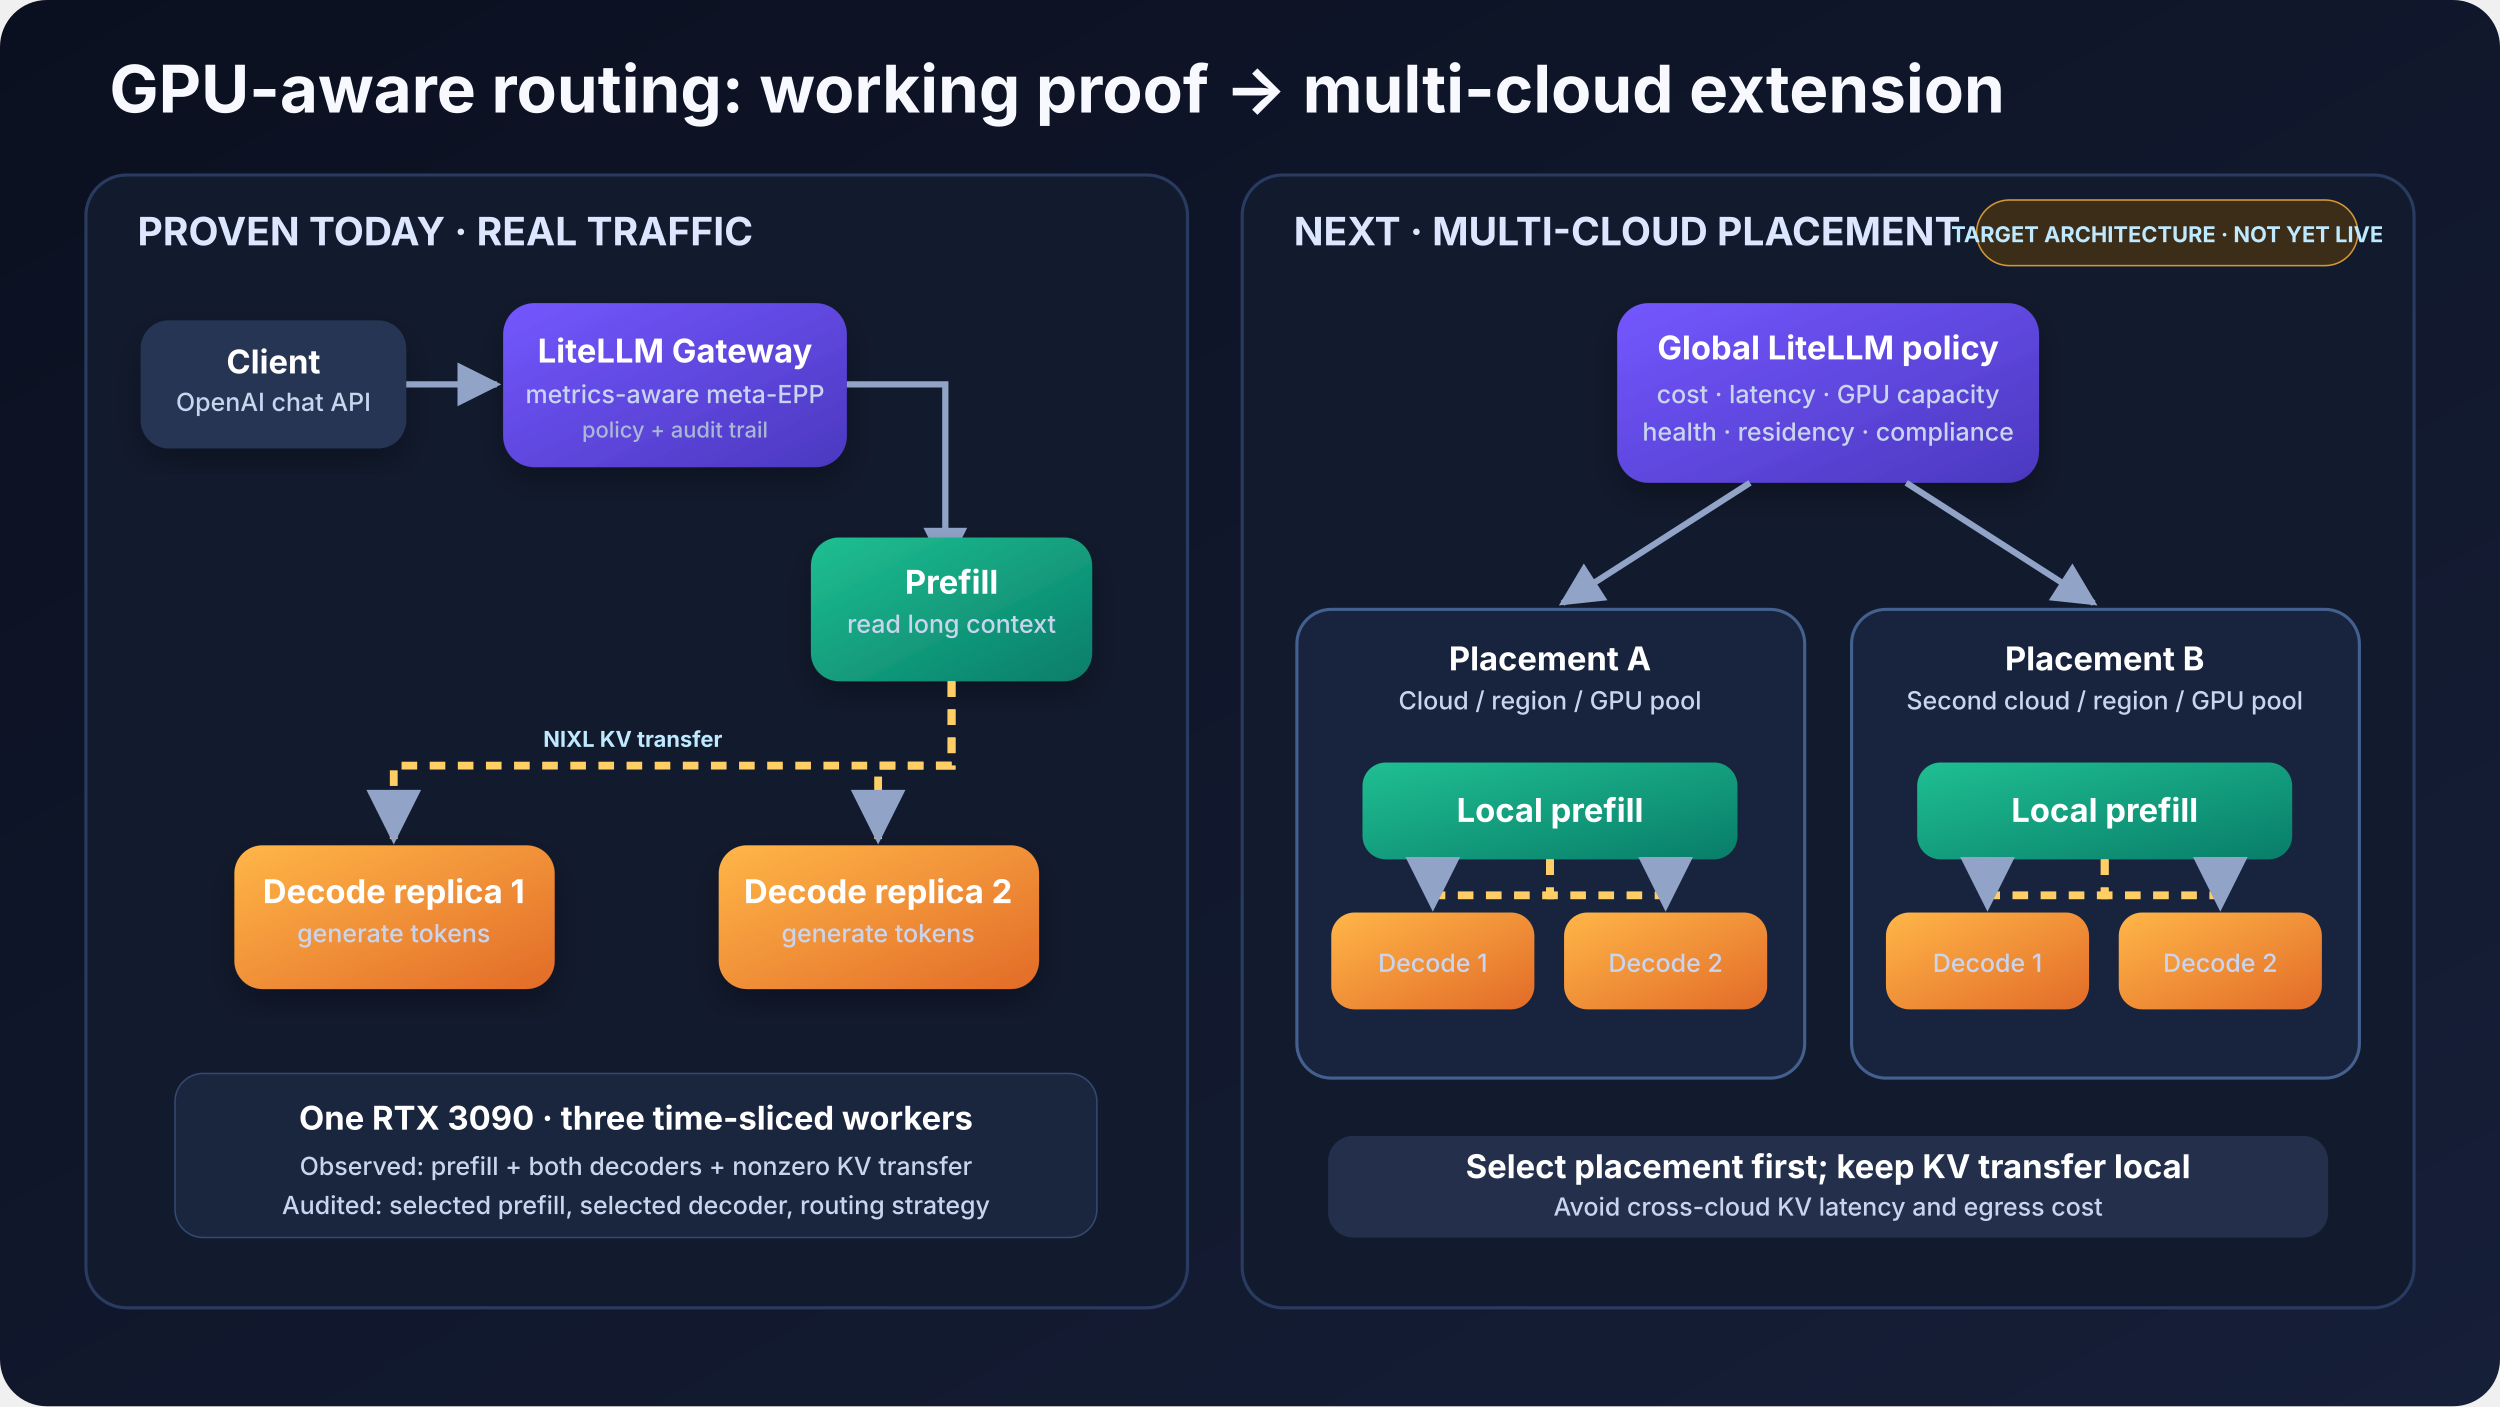
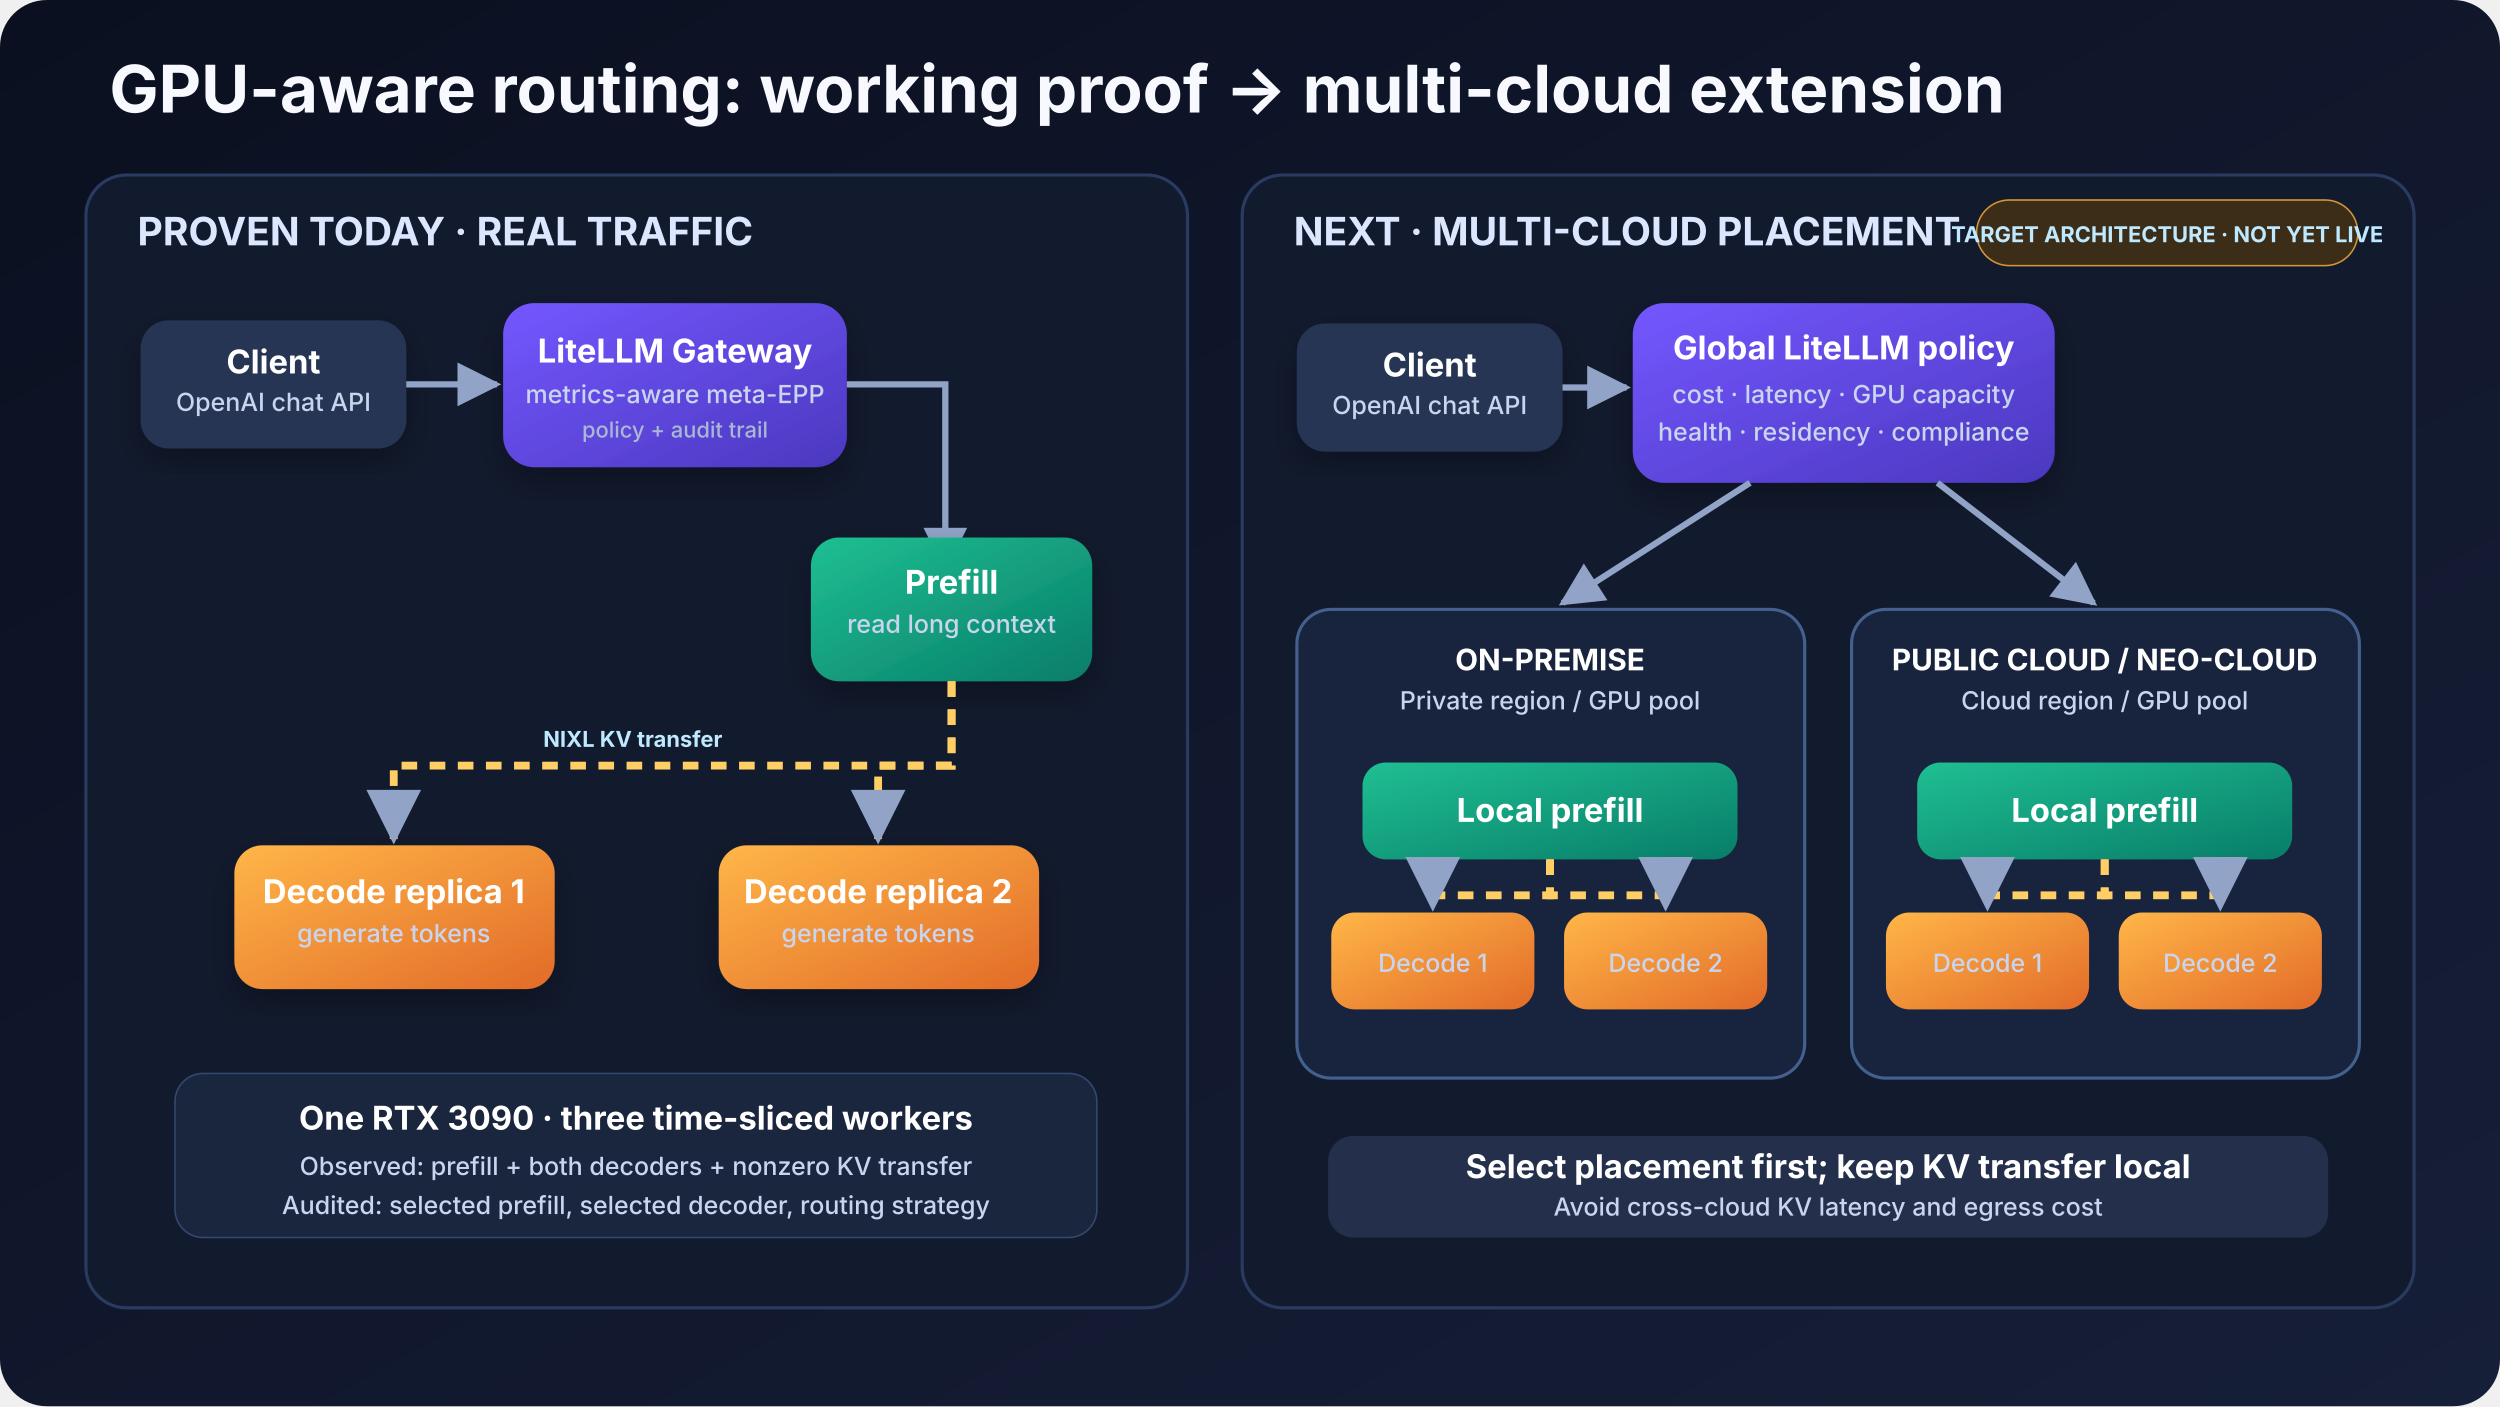
<svg xmlns="http://www.w3.org/2000/svg" width="1600" height="900" viewBox="0 0 1600 900" role="img" aria-labelledby="title desc">
  <defs>
    <linearGradient id="background" x1="0" y1="0" x2="1" y2="1">
      <stop offset="0" stop-color="#0b1020" />
      <stop offset="1" stop-color="#161f38" />
    </linearGradient>
    <linearGradient id="gateway" x1="0" y1="0" x2="1" y2="1">
      <stop offset="0" stop-color="#7457ff" />
      <stop offset="1" stop-color="#4b38bf" />
    </linearGradient>
    <linearGradient id="prefill" x1="0" y1="0" x2="1" y2="1">
      <stop offset="0" stop-color="#1fbf92" />
      <stop offset="1" stop-color="#087d69" />
    </linearGradient>
    <linearGradient id="decode" x1="0" y1="0" x2="1" y2="1">
      <stop offset="0" stop-color="#ffb648" />
      <stop offset="1" stop-color="#e26b28" />
    </linearGradient>
    <filter id="shadow" x="-20%" y="-20%" width="140%" height="140%">
      <feDropShadow dx="0" dy="9" stdDeviation="10" flood-color="#000" flood-opacity="0.28" />
    </filter>
    <marker id="arrow" viewBox="0 0 10 10" refX="9" refY="5" markerWidth="7" markerHeight="7" orient="auto-start-reverse">
      <path d="M 0 0 L 10 5 L 0 10 z" fill="#91a4c8" />
    </marker>
    <style>
      .title { font: 700 42px -apple-system, BlinkMacSystemFont, 'Segoe UI', sans-serif; fill: #f7f9ff; }
      .section { font: 700 25px -apple-system, BlinkMacSystemFont, 'Segoe UI', sans-serif; fill: #dce6ff; }
      .label { font: 700 21px -apple-system, BlinkMacSystemFont, 'Segoe UI', sans-serif; fill: #fff; }
+       .environment { font: 700 19px -apple-system, BlinkMacSystemFont, 'Segoe UI', sans-serif; fill: #fff; }
      .small { font: 500 16px -apple-system, BlinkMacSystemFont, 'Segoe UI', sans-serif; fill: #c9d5ef; }
      .tiny { font: 500 14px -apple-system, BlinkMacSystemFont, 'Segoe UI', sans-serif; fill: #aab8d5; }
      .chip { font: 700 14px -apple-system, BlinkMacSystemFont, 'Segoe UI', sans-serif; fill: #bfe9ff; }
      .line { stroke: #91a4c8; stroke-width: 4; fill: none; marker-end: url(#arrow); }
      .kv { stroke: #ffcf66; stroke-width: 5; stroke-dasharray: 10 8; fill: none; marker-end: url(#arrow); }
    </style>
  </defs>
  <rect width="1600" height="900" rx="30" fill="url(#background)" />
  <text x="70" y="72" class="title">GPU-aware routing: working proof → multi-cloud extension</text>
  <rect x="55" y="112" width="705" height="725" rx="26" fill="#121a2d" stroke="#2a3b61" stroke-width="2" />
  <text x="88" y="157" class="section">PROVEN TODAY · REAL TRAFFIC</text>
  <rect x="90" y="205" width="170" height="82" rx="18" fill="#263452" filter="url(#shadow)" />
  <text x="175" y="239" text-anchor="middle" class="label">Client</text>
  <text x="175" y="263" text-anchor="middle" class="small">OpenAI chat API</text>
  <rect x="322" y="194" width="220" height="105" rx="20" fill="url(#gateway)" filter="url(#shadow)" />
  <text x="432" y="232" text-anchor="middle" class="label">LiteLLM Gateway</text>
  <text x="432" y="258" text-anchor="middle" class="small">metrics-aware meta-EPP</text>
  <text x="432" y="280" text-anchor="middle" class="tiny">policy + audit trail</text>
  <path d="M260 246 H318" class="line" />
  <path d="M542 246 H605 V363" class="line" />
  <rect x="519" y="344" width="180" height="92" rx="18" fill="url(#prefill)" filter="url(#shadow)" />
  <text x="609" y="380" text-anchor="middle" class="label">Prefill</text>
  <text x="609" y="405" text-anchor="middle" class="small">read long context</text>
  <rect x="150" y="541" width="205" height="92" rx="18" fill="url(#decode)" filter="url(#shadow)" />
  <text x="252" y="578" text-anchor="middle" class="label">Decode replica 1</text>
  <text x="252" y="603" text-anchor="middle" class="small">generate tokens</text>
  <rect x="460" y="541" width="205" height="92" rx="18" fill="url(#decode)" filter="url(#shadow)" />
  <text x="562" y="578" text-anchor="middle" class="label">Decode replica 2</text>
  <text x="562" y="603" text-anchor="middle" class="small">generate tokens</text>
  <path d="M609 436 V490 H252 V537" class="kv" />
  <path d="M609 436 V490 H562 V537" class="kv" />
  <text x="405" y="478" text-anchor="middle" class="chip">NIXL KV transfer</text>
  <rect x="112" y="687" width="590" height="105" rx="18" fill="#1a253e" stroke="#33496f" />
  <text x="407" y="723" text-anchor="middle" class="label">One RTX 3090 · three time-sliced workers</text>
  <text x="407" y="752" text-anchor="middle" class="small">Observed: prefill + both decoders + nonzero KV transfer</text>
  <text x="407" y="777" text-anchor="middle" class="small">Audited: selected prefill, selected decoder, routing strategy</text>
  <rect x="795" y="112" width="750" height="725" rx="26" fill="#121a2d" stroke="#2a3b61" stroke-width="2" />
  <text x="828" y="157" class="section">NEXT · MULTI-CLOUD PLACEMENT</text>
-   <rect x="1035" y="194" width="270" height="115" rx="20" fill="url(#gateway)" filter="url(#shadow)" />
-   <text x="1170" y="230" text-anchor="middle" class="label">Global LiteLLM policy</text>
-   <text x="1170" y="258" text-anchor="middle" class="small">cost · latency · GPU capacity</text>
-   <text x="1170" y="282" text-anchor="middle" class="small">health · residency · compliance</text>
+   <rect x="830" y="207" width="170" height="82" rx="18" fill="#263452" filter="url(#shadow)" />
+   <text x="915" y="241" text-anchor="middle" class="label">Client</text>
+   <text x="915" y="265" text-anchor="middle" class="small">OpenAI chat API</text>
+   <rect x="1045" y="194" width="270" height="115" rx="20" fill="url(#gateway)" filter="url(#shadow)" />
+   <text x="1180" y="230" text-anchor="middle" class="label">Global LiteLLM policy</text>
+   <text x="1180" y="258" text-anchor="middle" class="small">cost · latency · GPU capacity</text>
+   <text x="1180" y="282" text-anchor="middle" class="small">health · residency · compliance</text>
+   <path d="M1000 248 H1041" class="line" />
  <rect x="830" y="390" width="325" height="300" rx="22" fill="#18243d" stroke="#43608f" stroke-width="2" />
-   <text x="992" y="429" text-anchor="middle" class="label">Placement A</text>
-   <text x="992" y="454" text-anchor="middle" class="small">Cloud / region / GPU pool</text>
+   <text x="992" y="429" text-anchor="middle" class="environment">ON-PREMISE</text>
+   <text x="992" y="454" text-anchor="middle" class="small">Private region / GPU pool</text>
  <rect x="872" y="488" width="240" height="62" rx="15" fill="url(#prefill)" />
  <text x="992" y="526" text-anchor="middle" class="label">Local prefill</text>
  <rect x="852" y="584" width="130" height="62" rx="15" fill="url(#decode)" />
  <text x="917" y="622" text-anchor="middle" class="small">Decode 1</text>
  <rect x="1001" y="584" width="130" height="62" rx="15" fill="url(#decode)" />
  <text x="1066" y="622" text-anchor="middle" class="small">Decode 2</text>
  <path d="M992 550 V573 H917 V580" class="kv" />
  <path d="M992 550 V573 H1066 V580" class="kv" />
  <rect x="1185" y="390" width="325" height="300" rx="22" fill="#18243d" stroke="#43608f" stroke-width="2" />
-   <text x="1347" y="429" text-anchor="middle" class="label">Placement B</text>
-   <text x="1347" y="454" text-anchor="middle" class="small">Second cloud / region / GPU pool</text>
+   <text x="1347" y="429" text-anchor="middle" class="environment">PUBLIC CLOUD / NEO-CLOUD</text>
+   <text x="1347" y="454" text-anchor="middle" class="small">Cloud region / GPU pool</text>
  <rect x="1227" y="488" width="240" height="62" rx="15" fill="url(#prefill)" />
  <text x="1347" y="526" text-anchor="middle" class="label">Local prefill</text>
  <rect x="1207" y="584" width="130" height="62" rx="15" fill="url(#decode)" />
  <text x="1272" y="622" text-anchor="middle" class="small">Decode 1</text>
  <rect x="1356" y="584" width="130" height="62" rx="15" fill="url(#decode)" />
  <text x="1421" y="622" text-anchor="middle" class="small">Decode 2</text>
  <path d="M1347 550 V573 H1272 V580" class="kv" />
  <path d="M1347 550 V573 H1421 V580" class="kv" />
  <path d="M1120 309 L1000 386" class="line" />
-   <path d="M1220 309 L1340 386" class="line" />
+   <path d="M1240 309 L1340 386" class="line" />
  <rect x="850" y="727" width="640" height="65" rx="16" fill="#24304b" />
  <text x="1170" y="754" text-anchor="middle" class="label">Select placement first; keep KV transfer local</text>
  <text x="1170" y="778" text-anchor="middle" class="small">Avoid cross-cloud KV latency and egress cost</text>
  <rect x="1265" y="128" width="244" height="42" rx="21" fill="#3b2d18" stroke="#d59636" />
  <text x="1387" y="155" text-anchor="middle" class="chip">TARGET ARCHITECTURE · NOT YET LIVE</text>
</svg>
